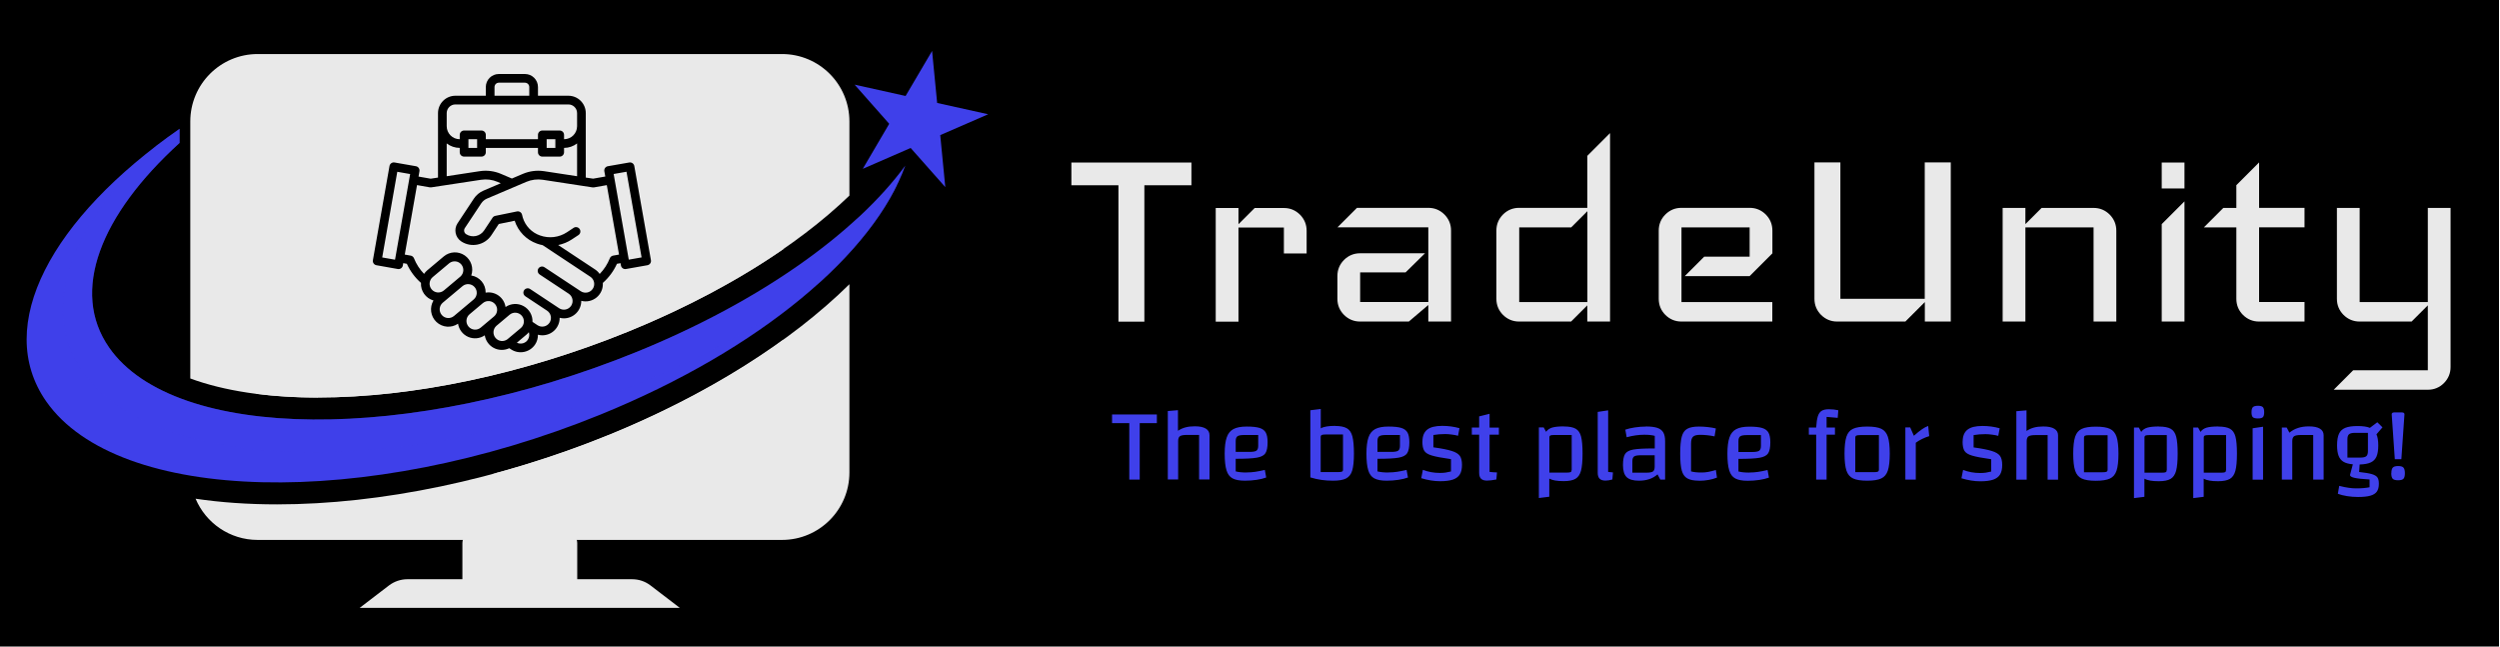
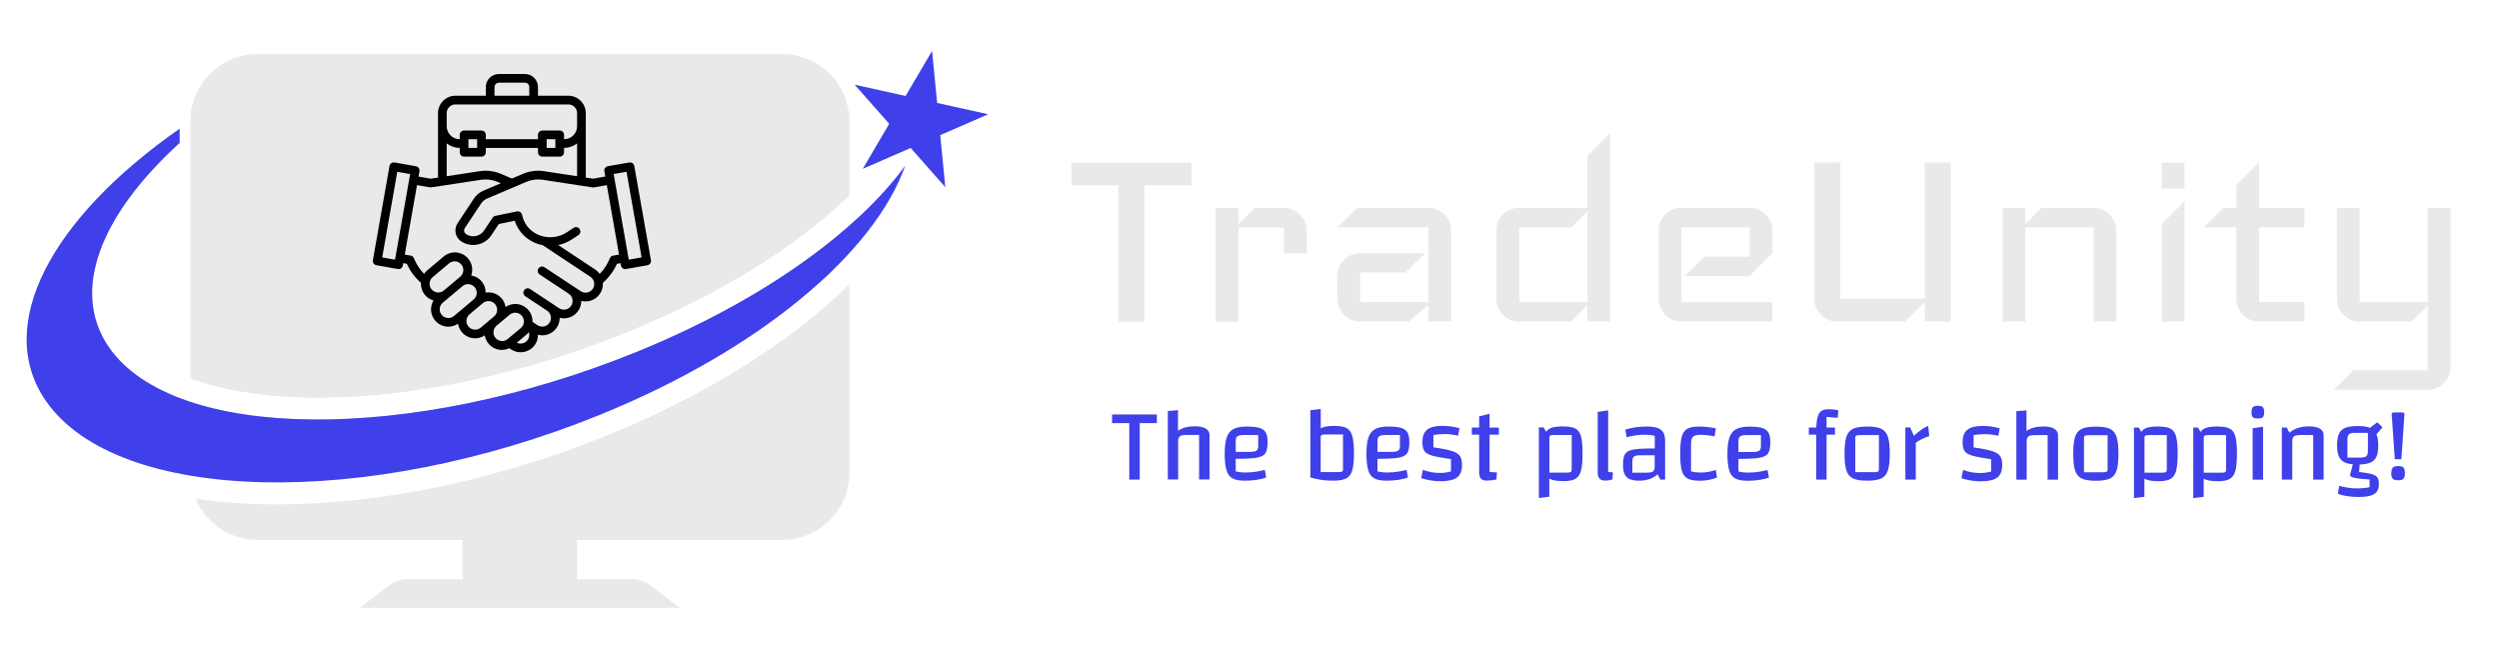
<svg xmlns="http://www.w3.org/2000/svg" width="290" height="75" data-bbox="31.42216632048303 116.44930932862142 440.34868961428487 278.54943755135156">
  <g class="layer">
-     <rect data-uid="o_fdc001a14_6" fill="#000000" height="75" id="svg_1" width="290" x="0" y="0" />
-     <g data-uid="o_fdc001a14_7" id="svg_2" transform="matrix(1 0 0 1 0 0) matrix(0.486894 0 0 0.486894 84.0459 -36.0729)">
+     <rect data-uid="o_fdc001a14_6" fill="none" height="75" id="svg_1" width="290" x="0" y="0" />
+     <g data-uid="o_fdc001a14_7" id="svg_2" transform="matrix(0.486894 0 0 0.486894 84.0459 -36.0729)">
      <path d="m-87.98,91.48l-7.49,0l0,-4.93c0,-0.84 -0.68,-1.52 -1.52,-1.52l-12.6,0c-0.84,0 -1.52,0.68 -1.52,1.52l0,4.93l-7.49,0c-0.9,0 -1.78,0.3 -2.5,0.84l-4,3.06l43.6,0l-4,-3.06c-0.72,-0.55 -1.59,-0.84 -2.5,-0.84l0.02,0z" data-uid="o_fdc001a14_8" fill="rgba(233, 233, 233, 1)" id="svg_3" transform="matrix(1.74997 0 0 1.74997 132.031 51.9969)" />
      <g data-uid="o_fdc001a14_9" fill="rgba(233, 233, 233, 1)" id="svg_4" transform="matrix(1.74997 0 0 1.74997 132.031 51.9969)">
        <path d="m-130.8,66.74c13.02,0 28.03,-3.19 42.26,-8.97c12.37,-5.03 22.94,-11.57 30.14,-18.52l0,-10.09c0,-5.07 -4.11,-9.18 -9.18,-9.18l-71.41,0c-5.07,0 -9.18,4.11 -9.18,9.18l0,34.99c4.59,1.69 10.49,2.6 17.37,2.6l0,-0.01z" data-uid="o_fdc001a14_10" fill="rgba(233, 233, 233, 1)" id="svg_5" />
        <path d="m-91.21,71.85c-14.97,6.09 -31,9.44 -45.14,9.44c-3.97,0 -7.67,-0.26 -11.1,-0.77c1.39,3.3 4.65,5.61 8.46,5.61l71.41,0c5.07,0 9.18,-4.11 9.18,-9.18l0,-25.63c-7.92,7.8 -19.34,15.05 -32.81,20.53z" data-uid="o_fdc001a14_11" fill="rgba(233, 233, 233, 1)" id="svg_6" />
      </g>
      <g data-uid="o_fdc001a14_12" fill="rgba(233, 233, 233, 1)" id="svg_7" transform="matrix(1.74997 0 0 1.74997 132.031 51.9969)">
        <path d="m-130.8,66.74c13.02,0 28.03,-3.19 42.26,-8.97c7.92,-3.22 15.11,-7.06 21.14,-11.23l0,-14.6c0,-1.64 -1.33,-2.96 -2.96,-2.96l-65.85,0c-1.63,0 -2.96,1.33 -2.96,2.96l0,34.3c2.59,0.33 5.39,0.51 8.37,0.51l0,-0.01z" data-uid="o_fdc001a14_13" fill="rgba(233, 233, 233, 1)" id="svg_8" />
        <path d="m-91.21,71.85c-5.16,2.1 -10.45,3.86 -15.74,5.29l36.59,0c1.64,0 2.96,-1.33 2.96,-2.96l0,-15.3c-6.74,4.87 -14.82,9.32 -23.81,12.98l0,-0.01z" data-uid="o_fdc001a14_14" fill="rgba(233, 233, 233, 1)" id="svg_9" />
      </g>
      <g data-uid="o_fdc001a14_15" fill="rgba(233,233,233,1)" id="svg_10" transform="matrix(1.74997 0 0 1.74997 132.031 51.9969)">
        <path d="m-79.63,34.33l4.94,0c0.5,0 0.9,0.4 0.9,0.9l0,4.94c0,0.8 -0.97,1.21 -1.54,0.64l-4.94,-4.94c-0.57,-0.57 -0.17,-1.54 0.64,-1.54z" data-uid="o_fdc001a14_16" fill="rgba(233,233,233,1)" id="svg_11" />
        <path d="m-75.18,48.07l0,0c-0.81,0.81 -2.13,0.81 -2.94,0l-9.77,-9.77c-0.81,-0.81 -0.81,-2.13 0,-2.94l0,0c0.81,-0.81 2.13,-0.81 2.94,0l9.77,9.77c0.81,0.81 0.81,2.13 0,2.94z" data-uid="o_fdc001a14_17" fill="rgba(233,233,233,1)" id="svg_12" />
      </g>
      <path d="m-87.42,60.55c-30.7,12.48 -62.85,12.22 -71.8,-0.6c-5.35,-7.66 -1.19,-18.07 9.59,-27.87l0,-1.92c-17.47,12.16 -25.38,26.77 -18.17,37.1c9.77,13.98 43.55,14.79 75.46,1.82c21.94,-8.92 37.29,-22.04 41.55,-33.91c-6.71,9.14 -19.66,18.49 -36.63,25.38z" data-uid="o_fdc001a14_18" fill="#3f40ea" id="svg_13" transform="matrix(1.74997 0 0 1.74997 132.031 51.9969)" />
      <path class="cls-1" d="m-57.54,42.55c-7.24,6.62 -17.48,12.96 -29.87,18c-30.7,12.48 -62.85,12.22 -71.8,-0.6c-5.35,-7.66 -1.19,-18.07 9.59,-27.87l0,-1.92c-1.08,0.75 -2.12,1.51 -3.12,2.27c-11.68,10.63 -16.12,22.16 -10.13,30.73c9.77,13.98 43.55,14.79 75.46,1.82c9.83,-4 18.34,-8.84 25.12,-14.04c4.74,-4.32 8.27,-8.79 10.39,-13.15c-1.7,1.6 -3.59,3.19 -5.63,4.75l-0.01,0.01z" data-style-mix-blend-mode="multiply" data-uid="o_fdc001a14_19" fill="rgba(63,64,234,1)" id="svg_14" opacity="0.41" transform="matrix(1.74997 0 0 1.74997 132.031 51.9969)" />
      <path d="m-39.5,28.18l-6.53,2.84l0.69,7.08l-4.72,-5.33l-6.52,2.84l3.6,-6.13l-4.71,-5.33l6.94,1.54l3.61,-6.13l0.69,7.08l6.95,1.54z" data-type="polygon" data-uid="o_fdc001a14_20" fill="rgba(63, 64, 234, 1)" id="svg_15" transform="matrix(1.74997 0 0 1.74997 132.031 51.9969)" />
    </g>
-     <path d="m138.26,18.85l0,2.64l-5.46,0l0,15.82l-3.01,0l0,-15.82l-5.46,0l0,-2.64l13.93,0zm13.37,7.91l0,2.64l-2.64,0l0,-3.01l-5.27,0l0,10.92l-2.64,0l0,-13.18l2.64,0l0,1.88l1.88,-1.88l3.39,0q1.09,0 1.87,0.77q0.77,0.78 0.77,1.87l0,0l0,-0.01zm16.76,0l0,10.54l-2.64,0l0,-1.92l-2.26,1.92l-5.65,0q-1.09,0 -1.87,-0.77q-0.77,-0.78 -0.77,-1.87l0,0l0,-2.64q0,-1.09 0.77,-1.87q0.78,-0.77 1.87,-0.77l0,0l7.53,0l-2.26,2.22l-5.27,0l0,3.43l7.91,0l0,-8.66l-10.54,0l2.26,-2.26l8.28,0q1.09,0 1.87,0.77q0.77,0.78 0.77,1.87l0,0l0,0.01zm18.45,-11.3l0,21.84l-2.64,0l0,-1.88l-1.88,1.88l-6.03,0q-1.09,0 -1.87,-0.77q-0.77,-0.78 -0.77,-1.87l0,0l0,-7.91q0,-1.09 0.77,-1.87q0.78,-0.77 1.87,-0.77l0,0l7.91,0l0,-6.03l2.64,-2.64l0,0.02zm-10.54,19.58l7.91,0l0,-10.54l-1.88,1.88l-6.03,0l0,8.66zm29.37,0l0,2.26l-10.54,0q-1.09,0 -1.87,-0.77q-0.77,-0.78 -0.77,-1.87l0,0l0,-7.91q0,-1.09 0.77,-1.87q0.78,-0.77 1.87,-0.77l0,0l7.91,0q1.09,0 1.87,0.77q0.77,0.78 0.77,1.87l0,0l0,2.64l-2.64,2.64l-7.53,0l2.26,-2.26l5.27,0l0,-3.39l-7.91,0l0,8.66l10.54,0zm20.71,-16.19l0,18.45l-3.01,0l0,-2.26l-2.26,2.26l-7.91,0q-1.09,0 -1.87,-0.77q-0.77,-0.78 -0.77,-1.87l0,0l0,-15.82l3.01,0l0,15.82l9.79,0l0,-15.82l3.01,0l0.01,0.01zm19.21,7.91l0,10.54l-2.64,0l0,-10.92l-7.91,0l0,10.92l-2.64,0l0,-13.18l2.64,0l0,1.88l1.88,-1.88l6.03,0q1.09,0 1.87,0.77q0.77,0.78 0.77,1.87l0,0zm7.91,-7.91l0,3.01l-2.64,0l0,-3.01l2.64,0zm0,4.52l0,13.93l-2.64,0l0,-11.3l2.64,-2.64l0,0.01zm13.93,11.67l0,2.26l-5.27,0q-1.09,0 -1.87,-0.77q-0.77,-0.78 -0.77,-1.87l0,0l0,-8.28l-3.77,0l2.26,-2.26l1.51,0l0,-2.64l2.64,-2.64l0,5.27l5.27,0l0,2.26l-5.27,0l0,8.66l5.27,0l0,0.01zm16.95,-10.92l0,18.45q0,1.09 -0.77,1.87q-0.78,0.77 -1.87,0.77l0,0l-10.92,0l2.26,-2.26l8.66,0l0,-7.53l-1.88,1.88l-6.03,0q-1.09,0 -1.87,-0.77q-0.77,-0.78 -0.77,-1.87l0,0l0,-10.54l2.64,0l0,10.92l7.91,0l0,-10.92l2.64,0z" data-uid="o_fdc001a14_21" fill="#e9e9e9" id="svg_16" transform="matrix(1 0 0 1 0 0)" />
+     <path d="m138.26,18.85l0,2.64l-5.46,0l0,15.82l-3.01,0l0,-15.82l-5.46,0l0,-2.64l13.93,0zm13.37,7.91l0,2.64l-2.64,0l0,-3.01l-5.27,0l0,10.92l-2.64,0l0,-13.18l2.64,0l0,1.88l1.88,-1.88l3.39,0q1.09,0 1.87,0.77q0.77,0.78 0.77,1.87l0,0l0,-0.01zm16.76,0l0,10.54l-2.64,0l0,-1.92l-2.26,1.92l-5.65,0q-1.09,0 -1.87,-0.77q-0.77,-0.78 -0.77,-1.87l0,0l0,-2.64q0,-1.09 0.77,-1.87q0.78,-0.77 1.87,-0.77l0,0l7.53,0l-2.26,2.22l-5.27,0l0,3.43l7.91,0l0,-8.66l-10.54,0l2.26,-2.26l8.28,0q1.09,0 1.87,0.77q0.77,0.78 0.77,1.87l0,0l0,0.01zm18.45,-11.3l0,21.84l-2.64,0l0,-1.88l-1.88,1.88l-6.03,0q-1.09,0 -1.87,-0.77q-0.77,-0.78 -0.77,-1.87l0,0l0,-7.91q0,-1.09 0.77,-1.87q0.78,-0.77 1.87,-0.77l0,0l7.91,0l0,-6.03l2.64,-2.64l0,0.02zm-10.54,19.58l7.91,0l0,-10.54l-1.88,1.88l-6.03,0l0,8.66zm29.37,0l0,2.26l-10.54,0q-1.09,0 -1.87,-0.77q-0.77,-0.78 -0.77,-1.87l0,0l0,-7.91q0,-1.09 0.77,-1.87q0.78,-0.77 1.87,-0.77l0,0l7.91,0q1.09,0 1.87,0.77q0.77,0.78 0.77,1.87l0,0l0,2.64l-2.64,2.64l-7.53,0l2.26,-2.26l5.27,0l0,-3.39l-7.91,0l0,8.66l10.54,0zm20.71,-16.19l0,18.45l-3.01,0l0,-2.26l-2.26,2.26l-7.91,0q-1.09,0 -1.87,-0.77q-0.77,-0.78 -0.77,-1.87l0,0l0,-15.82l3.01,0l0,15.82l9.79,0l0,-15.82l3.01,0l0.01,0.01zm19.21,7.91l0,10.54l-2.64,0l0,-10.92l-7.91,0l0,10.92l-2.64,0l0,-13.18l2.64,0l0,1.88l1.88,-1.88l6.03,0q1.09,0 1.87,0.77q0.77,0.78 0.77,1.87l0,0zm7.91,-7.91l0,3.01l-2.64,0l0,-3.01l2.64,0zm0,4.52l0,13.93l-2.64,0l0,-11.3l2.64,-2.64l0,0.01zm13.93,11.67l0,2.26l-5.27,0q-1.09,0 -1.87,-0.77q-0.77,-0.78 -0.77,-1.87l0,0l0,-8.28l-3.77,0l2.26,-2.26l1.51,0l0,-2.64l2.64,-2.64l0,5.27l5.27,0l0,2.26l-5.27,0l0,8.66l5.27,0l0,0.01zm16.95,-10.92l0,18.45q0,1.09 -0.77,1.87q-0.78,0.77 -1.87,0.77l0,0l-10.92,0l2.26,-2.26l8.66,0l0,-7.53l-1.88,1.88l-6.03,0q-1.09,0 -1.87,-0.77q-0.77,-0.78 -0.77,-1.87l0,0l0,-10.54l2.64,0l0,10.92l7.91,0l0,-10.92l2.64,0z" data-uid="o_fdc001a14_21" fill="#e9e9e9" id="svg_16" />
    <path d="m132.26,49.08l0,6.55l-1.21,0l0,-6.55l-2,0l0,-1l5.2,0l0,1l-2,0l0.01,0zm3.26,6.55l0,-7.95l1.18,-0.1l0,2.39q0.39,-0.26 0.85,-0.39q0.47,-0.13 1.09,-0.13l0,0q0.85,0 1.28,0.26q0.44,0.26 0.44,0.77l0,0l0,5.14l-1.21,0l0,-5.17l-1.4,0q-0.59,0 -0.81,0.14q-0.22,0.15 -0.22,0.56l0,0l0,4.47l-1.21,0l0.01,0.01zm9.17,-0.83q0.49,0 0.97,-0.07q0.47,-0.07 1.12,-0.22l0,0l0.16,0.88q-0.45,0.17 -1.11,0.27q-0.66,0.1 -1.36,0.1l0,0q-0.94,0 -1.44,-0.27q-0.5,-0.27 -0.7,-0.94q-0.21,-0.67 -0.21,-1.93l0,0q0,-1.22 0.24,-1.89q0.23,-0.67 0.78,-0.96q0.54,-0.29 1.54,-0.29l0,0q0.98,0 1.49,0.16q0.51,0.16 0.72,0.54q0.21,0.38 0.21,1.12l0,0q0,0.88 -0.25,1.27q-0.25,0.39 -1,0.52q-0.74,0.13 -2.45,0.13l0,0l0,1.46q0.48,0.13 1.29,0.13l0,0l0,-0.01zm-0.29,-4.34q-0.58,0 -0.79,0.14q-0.21,0.15 -0.21,0.56l0,0l0,1.26l1.6,0q0.59,0 0.8,-0.14q0.21,-0.15 0.21,-0.56l0,0l0,-1.26l-1.61,0zm10.54,-1.05q0.89,0 1.36,0.27q0.46,0.26 0.64,0.94q0.18,0.68 0.18,2l0,0q0,1.3 -0.2,1.96q-0.2,0.66 -0.71,0.92q-0.51,0.26 -1.51,0.26l0,0l-0.01,0q-0.73,0 -1.33,-0.09q-0.6,-0.08 -1.3,-0.29l0,0l0,-7.79l1.21,-0.15l0,2.25q0.28,-0.16 0.68,-0.22q0.4,-0.07 1,-0.07l0,0l-0.01,0.01zm0.91,5.11l0,-4.12l-2.03,0q-0.33,0 -0.44,0.06q-0.12,0.06 -0.12,0.24l0,0l0,4.06l2.03,0q0.31,0 0.44,-0.05q0.12,-0.06 0.12,-0.19l0,0zm5.29,0.28q0.49,0 0.97,-0.07q0.47,-0.07 1.12,-0.22l0,0l0.16,0.88q-0.45,0.17 -1.11,0.27q-0.66,0.1 -1.36,0.1l0,0q-0.94,0 -1.44,-0.27q-0.5,-0.27 -0.7,-0.94q-0.21,-0.67 -0.21,-1.93l0,0q0,-1.22 0.24,-1.89q0.23,-0.67 0.78,-0.96q0.54,-0.29 1.54,-0.29l0,0q0.98,0 1.49,0.16q0.51,0.16 0.72,0.54q0.21,0.38 0.21,1.12l0,0q0,0.88 -0.25,1.27q-0.25,0.39 -1,0.52q-0.74,0.13 -2.45,0.13l0,0l0,1.46q0.48,0.13 1.29,0.13l0,0l0,-0.01zm-0.29,-4.34q-0.58,0 -0.79,0.14q-0.21,0.15 -0.21,0.56l0,0l0,1.26l1.6,0q0.59,0 0.8,-0.14q0.21,-0.15 0.21,-0.56l0,0l0,-1.26l-1.61,0zm4.22,0.75q0,-0.93 0.55,-1.37q0.55,-0.44 1.74,-0.44l0,0q1.05,0 2.01,0.27l0,0l-0.17,0.88q-0.3,-0.09 -0.72,-0.14q-0.41,-0.06 -0.76,-0.06l0,0q-0.73,0 -1.38,0.11l0,0l0,1.43q1.45,0.2 2.13,0.42q0.68,0.21 0.94,0.57q0.25,0.36 0.25,1.05l0,0q0,0.69 -0.25,1.1q-0.25,0.41 -0.8,0.6q-0.56,0.19 -1.49,0.19l0,0q-1.04,0 -2.19,-0.35l0,0l0.19,-0.97q0.93,0.36 1.98,0.36l0,0q0.36,0 0.64,-0.04q0.28,-0.04 0.64,-0.13l0,0l0,-1.43q-1.56,-0.22 -2.22,-0.42q-0.67,-0.2 -0.88,-0.55q-0.22,-0.35 -0.22,-1.08l0,0l0.01,0zm8.87,-0.79l-1.08,0l0,4.32q0.44,0.05 0.86,0.06l0,0l-0.07,0.82q-0.68,0.13 -1.1,0.13l0,0q-0.46,0 -0.68,-0.22q-0.22,-0.22 -0.22,-0.68l0,0l0,-4.43l-0.85,0l0,-0.83l0.85,0l0,-1.29l1.21,-0.3l0,1.6l1.08,0l0,0.83l0,-0.01zm7.54,-0.95q0.91,0 1.37,0.26q0.46,0.26 0.63,0.92q0.17,0.66 0.17,1.96l0,0q0,1.32 -0.18,1.99q-0.18,0.67 -0.64,0.94q-0.46,0.27 -1.36,0.27l0,0q-0.6,0 -1,-0.07q-0.4,-0.07 -0.68,-0.22l0,0l0,2.1l-1.21,0.15l0,-8.19l0.56,0l0.28,0.51q0.25,-0.36 0.73,-0.5q0.47,-0.13 1.33,-0.13l0,0l0,0.01zm0.91,5.05l0,-4.06l-2.03,0q-0.31,0 -0.44,0.05q-0.12,0.06 -0.12,0.19l0,0l0,4.12l2.03,0q0.33,0 0.44,-0.06q0.11,-0.06 0.11,-0.24l0,0l0.01,0zm4.23,0.22q0.24,0.04 0.56,0.06l0,0l-0.07,0.82q-0.45,0.13 -0.8,0.13l0,0q-0.46,0 -0.68,-0.22q-0.22,-0.22 -0.22,-0.68l0,0l0,-7.07l1.21,-0.18l0,7.15l0,-0.01zm4.38,-5.27q0.83,0 1.32,0.16q0.48,0.16 0.7,0.53q0.21,0.37 0.21,1l0,0l0,4.47l-0.56,0l-0.32,-0.6q-0.44,0.38 -0.96,0.55q-0.53,0.18 -1.2,0.18l0,0q-1,0 -1.43,-0.42q-0.42,-0.42 -0.42,-1.4l0,0q0,-0.88 0.24,-1.27q0.24,-0.39 0.95,-0.52q0.71,-0.13 2.32,-0.13l0,0l0.18,0l0,-1.46q-0.45,-0.13 -1.22,-0.13l0,0q-0.97,0 -2.04,0.29l0,0l-0.16,-0.88q0.45,-0.16 1.11,-0.26q0.67,-0.1 1.29,-0.1l0,0l-0.01,-0.01zm0.05,5.36q0.57,0 0.77,-0.14q0.2,-0.15 0.2,-0.56l0,0l0,-1.32l-1.61,0q-0.57,0 -0.78,0.14q-0.2,0.15 -0.2,0.56l0,0l0,1.32l1.62,0zm6.11,0.93q-0.89,0 -1.36,-0.27q-0.46,-0.26 -0.64,-0.92q-0.18,-0.66 -0.18,-1.95l0,0q0,-1.29 0.18,-1.96q0.18,-0.67 0.64,-0.92q0.46,-0.26 1.36,-0.26l0,0q0.5,0 1.03,0.06q0.54,0.06 0.93,0.16l0,0l-0.15,0.92q-0.87,-0.18 -1.68,-0.18l0,0q-0.59,0 -0.82,0.22q-0.23,0.22 -0.23,0.79l0,0l0,3.23q0.44,0.13 1.23,0.13l0,0q0.39,0 0.76,-0.07q0.37,-0.07 0.89,-0.22l0,0l0.13,0.88q-0.41,0.17 -0.96,0.27q-0.55,0.1 -1.13,0.1l0,0l0,-0.01zm5.87,-0.95q0.49,0 0.97,-0.07q0.47,-0.07 1.12,-0.22l0,0l0.16,0.88q-0.45,0.17 -1.11,0.27q-0.66,0.1 -1.36,0.1l0,0q-0.94,0 -1.44,-0.27q-0.5,-0.27 -0.7,-0.94q-0.21,-0.67 -0.21,-1.93l0,0q0,-1.22 0.24,-1.89q0.23,-0.67 0.78,-0.96q0.54,-0.29 1.54,-0.29l0,0q0.98,0 1.49,0.16q0.51,0.16 0.72,0.54q0.21,0.38 0.21,1.12l0,0q0,0.88 -0.25,1.27q-0.25,0.39 -1,0.52q-0.74,0.13 -2.45,0.13l0,0l0,1.46q0.48,0.13 1.29,0.13l0,0l0,-0.01zm-0.29,-4.34q-0.58,0 -0.79,0.14q-0.21,0.15 -0.21,0.56l0,0l0,1.26l1.6,0q0.59,0 0.8,-0.14q0.21,-0.15 0.21,-0.56l0,0l0,-1.26l-1.61,0zm10.52,-2l-1.29,-0.11l0,1.23l0.97,0l0,0.83l-0.97,0l0,5.21l-1.21,0l0,-5.21l-0.85,0l0,-0.83l0.85,0q0.05,-0.83 0.19,-1.29q0.14,-0.45 0.44,-0.64q0.3,-0.19 0.83,-0.19l0,0q0.58,0 1.11,0.12l0,0l-0.07,0.87l0,0.01zm3.42,7.29q-1.09,0 -1.64,-0.26q-0.55,-0.26 -0.77,-0.92q-0.22,-0.67 -0.22,-1.96l0,0q0,-1.29 0.22,-1.96q0.22,-0.67 0.77,-0.92q0.55,-0.26 1.64,-0.26l0,0q1.1,0 1.64,0.26q0.54,0.26 0.76,0.92q0.22,0.66 0.22,1.96l0,0q0,1.29 -0.22,1.96q-0.22,0.67 -0.77,0.92q-0.55,0.26 -1.64,0.26l0,0l0.01,0zm-1.37,-0.99l2.15,0q0.35,0 0.46,-0.06q0.12,-0.06 0.12,-0.24l0,0l0,-4l-2.15,0q-0.35,0 -0.47,0.06q-0.12,0.06 -0.12,0.24l0,0l0,4l0.01,0zm6.37,-5.17l0.42,0.95q0.54,-0.48 0.93,-0.75q0.39,-0.27 0.73,-0.39l0,0l0.12,1.18q-0.4,0.12 -0.83,0.33q-0.43,0.21 -0.73,0.44l0,0l0,4.27l-1.21,0l0,-6.05l0.57,0l0,0.02zm6.08,1.62q0,-0.93 0.55,-1.37q0.55,-0.44 1.74,-0.44l0,0q1.05,0 2.01,0.27l0,0l-0.17,0.88q-0.3,-0.09 -0.72,-0.14q-0.41,-0.06 -0.76,-0.06l0,0q-0.73,0 -1.38,0.11l0,0l0,1.43q1.45,0.2 2.13,0.42q0.68,0.21 0.94,0.57q0.25,0.36 0.25,1.05l0,0q0,0.69 -0.25,1.1q-0.25,0.41 -0.8,0.6q-0.56,0.19 -1.49,0.19l0,0q-1.04,0 -2.19,-0.35l0,0l0.19,-0.97q0.93,0.36 1.98,0.36l0,0q0.36,0 0.64,-0.04q0.28,-0.04 0.64,-0.13l0,0l0,-1.43q-1.56,-0.22 -2.22,-0.42q-0.67,-0.2 -0.88,-0.55q-0.22,-0.35 -0.22,-1.08l0,0l0.01,0zm6.23,4.43l0,-7.95l1.18,-0.1l0,2.39q0.39,-0.26 0.85,-0.39q0.47,-0.13 1.09,-0.13l0,0q0.85,0 1.28,0.26q0.44,0.26 0.44,0.77l0,0l0,5.14l-1.21,0l0,-5.17l-1.4,0q-0.59,0 -0.81,0.14q-0.22,0.15 -0.22,0.56l0,0l0,4.47l-1.21,0l0.01,0.01zm9.23,0.12q-1.09,0 -1.64,-0.26q-0.55,-0.26 -0.77,-0.92q-0.22,-0.67 -0.22,-1.96l0,0q0,-1.29 0.22,-1.96q0.22,-0.67 0.77,-0.92q0.55,-0.26 1.64,-0.26l0,0q1.1,0 1.64,0.26q0.54,0.26 0.76,0.92q0.22,0.66 0.22,1.96l0,0q0,1.29 -0.22,1.96q-0.22,0.67 -0.77,0.92q-0.55,0.26 -1.64,0.26l0,0l0.01,0zm-1.37,-0.99l2.15,0q0.35,0 0.46,-0.06q0.12,-0.06 0.12,-0.24l0,0l0,-4l-2.15,0q-0.35,0 -0.47,0.06q-0.12,0.06 -0.12,0.24l0,0l0,4l0.01,0zm8.69,-5.3q0.91,0 1.37,0.26q0.46,0.26 0.63,0.92q0.17,0.66 0.17,1.96l0,0q0,1.32 -0.18,1.99q-0.18,0.67 -0.64,0.94q-0.46,0.27 -1.36,0.27l0,0q-0.6,0 -1,-0.07q-0.4,-0.07 -0.68,-0.22l0,0l0,2.1l-1.21,0.15l0,-8.19l0.56,0l0.28,0.51q0.25,-0.36 0.73,-0.5q0.47,-0.13 1.33,-0.13l0,0l0,0.01zm0.91,5.05l0,-4.06l-2.03,0q-0.31,0 -0.44,0.05q-0.12,0.06 -0.12,0.19l0,0l0,4.12l2.03,0q0.33,0 0.44,-0.06q0.11,-0.06 0.11,-0.24l0,0l0.01,0zm5.97,-5.05q0.91,0 1.37,0.26q0.46,0.26 0.63,0.92q0.17,0.66 0.17,1.96l0,0q0,1.32 -0.18,1.99q-0.18,0.67 -0.64,0.94q-0.46,0.27 -1.36,0.27l0,0q-0.6,0 -1,-0.07q-0.4,-0.07 -0.68,-0.22l0,0l0,2.1l-1.21,0.15l0,-8.19l0.56,0l0.28,0.51q0.25,-0.36 0.73,-0.5q0.47,-0.13 1.33,-0.13l0,0l0,0.01zm0.91,5.05l0,-4.06l-2.03,0q-0.31,0 -0.44,0.05q-0.12,0.06 -0.12,0.19l0,0l0,4.12l2.03,0q0.33,0 0.44,-0.06q0.11,-0.06 0.11,-0.24l0,0l0.01,0zm2.95,1.11l0,0zm0.13,-5.96l1.21,-0.18l0,6.14l-1.21,0l0,-5.96zm0.62,-1.14q-0.45,0 -0.6,-0.15q-0.15,-0.15 -0.15,-0.57l0,0q0,-0.43 0.16,-0.59q0.16,-0.16 0.59,-0.16l0,0q0.42,0 0.57,0.16q0.15,0.16 0.15,0.59l0,0q0,0.42 -0.15,0.57q-0.14,0.15 -0.58,0.15l0,0l0.01,0zm2.77,7.1l0,-6.05l0.56,0l0.32,0.6q0.46,-0.38 1.01,-0.55q0.54,-0.18 1.24,-0.18l0,0q0.85,0 1.28,0.26q0.44,0.26 0.44,0.77l0,0l0,5.14l-1.21,0l0,-5.17l-1.4,0q-0.59,0 -0.81,0.14q-0.22,0.15 -0.22,0.56l0,0l0,4.47l-1.21,0l0,0.01zm8.98,-0.89q1,0.11 1.47,0.25q0.47,0.14 0.64,0.38q0.17,0.24 0.17,0.74l0,0q0,0.57 -0.23,0.9q-0.23,0.33 -0.76,0.48q-0.53,0.15 -1.42,0.15l0,0q-0.65,0 -1.28,-0.1q-0.62,-0.1 -1.07,-0.27l0,0l0.16,-0.92q0.63,0.16 1.07,0.22q0.44,0.07 0.9,0.07l0,0q0.93,0 1.55,-0.13l0,0l0,-0.9q-1.23,-0.07 -1.75,-0.19q-0.52,-0.12 -0.52,-0.33l0,0l0.33,-1.24q-0.69,-0.06 -1.08,-0.29q-0.39,-0.23 -0.57,-0.69q-0.18,-0.46 -0.18,-1.22l0,0q0,-0.86 0.22,-1.34q0.22,-0.48 0.73,-0.69q0.51,-0.21 1.43,-0.21l0,0q0.93,0 1.43,0.21l0,0l0.86,-0.65l0.6,0.59l-0.7,0.81q0.21,0.46 0.21,1.28l0,0q0,0.82 -0.2,1.29q-0.2,0.47 -0.67,0.69q-0.47,0.22 -1.29,0.24l0,0l-0.06,0.87l0.01,0zm-1.37,-3.79l0,2.12l1.5,0q0.5,0 0.69,-0.16q0.19,-0.16 0.19,-0.59l0,0l0,-2.12l-1.5,0q-0.5,0 -0.69,0.16q-0.19,0.16 -0.19,0.58l0,0l0,0.01zm5.5,2.31l-0.36,-5.21q0,-0.22 0.29,-0.22l0,0l0.89,0q0.3,0 0.3,0.22l0,0l-0.36,5.21l-0.76,0zm-0.4,1.62q0,-0.46 0.16,-0.64q0.16,-0.19 0.63,-0.19l0,0q0.46,0 0.62,0.19q0.16,0.19 0.16,0.64l0,0q0,0.46 -0.16,0.64q-0.16,0.18 -0.63,0.18l0,0q-0.47,0 -0.63,-0.18q-0.16,-0.18 -0.16,-0.64l0,0l0.01,0z" data-uid="o_fdc001a14_22" fill="#3f40ea" id="svg_17" />
    <g data-uid="o_fdc001a14_23" id="svg_18" transform="matrix(0.063046 0 0 0.063046 117.048 9.39616)">
      <path d="m-86.13,19.55a1,1 0 0 0 -1.15,-0.81l-4.93,0.86a1,1 0 0 0 -0.81,1.16l0.22,1.21l-2.8,0.49l-1.69,-0.25l0,-14.82a4,4 0 0 0 -4,-4l-7,0l0,-2a3,3 0 0 0 -3,-3l-6,0a3,3 0 0 0 -3,3l0,2l-7,0a4,4 0 0 0 -4,4l0,14.82l-1.69,0.26l-2.79,-0.49l0.21,-1.22a1,1 0 0 0 -0.81,-1.16l-4.92,-0.86a1,1 0 0 0 -1.16,0.81l-3.82,21.66a1,1 0 0 0 0.81,1.16l4.92,0.87a1,1 0 0 0 1.16,-0.81l0.09,-0.54l0.83,0.15a13.05,13.05 0 0 0 3.25,4.39a3.97,3.97 0 0 0 2.88,4.05a3.98,3.98 0 0 0 5.65,5.34a3.96,3.96 0 0 0 6.15,2.67a3.96,3.96 0 0 0 5.64,2.96l0,0.01l0.4,0.26a4,4 0 0 0 5.54,-1.12a3.92,3.92 0 0 0 0.65,-2.25a3.93,3.93 0 0 0 0.99,0.14a3.99,3.99 0 0 0 4.01,-4.03a3.96,3.96 0 0 0 0.97,0.13a4,4 0 0 0 4,-4.03a3.97,3.97 0 0 0 4.96,-4.12a13.03,13.03 0 0 0 3.25,-4.4l0.83,-0.14l0.09,0.53a1,1 0 0 0 1.16,0.81l4.93,-0.87a1,1 0 0 0 0.81,-1.16l-3.83,-21.66zm-32.16,-18.16a1,1 0 0 1 1,-1l6,0a1,1 0 0 1 1,1l0,2l-8,0l0,-2zm-11,6a2,2 0 0 1 2,-2l26,0a2,2 0 0 1 2,2l0,3a3,3 0 0 1 -3,3l0,-1a1,1 0 0 0 -1,-1l-4,0a1,1 0 0 0 -1,1l0,1l-12,0l0,-1a1,1 0 0 0 -1,-1l-4,0a1,1 0 0 0 -1,1l0,1a3,3 0 0 1 -3,-3l0,-3zm25,6l0,2l-2,0l0,-2l2,0zm-18,0l0,2l-2,0l0,-2l2,0zm-7,0.97a4.95,4.95 0 0 0 3,1.03l0,1a1,1 0 0 0 1,1l4,0a1,1 0 0 0 1,-1l0,-1l12,0l0,1a1,1 0 0 0 1,1l4,0a1,1 0 0 0 1,-1l0,-1a4.95,4.95 0 0 0 3,-1.03l0,7.54l-7.6,-1.16a9.04,9.04 0 0 0 -4.88,0.62l-2.52,1.07l-2.51,-1.07a9,9 0 0 0 -4.89,-0.62l-7.6,1.16l0,-7.54zm-11.89,26.74l-2.95,-0.52l3.47,-19.7l2.96,0.52l-3.48,19.7zm8.42,6.82a2,2 0 0 1 0.25,-2.82l3.83,-3.21a2,2 0 0 1 2.57,3.06l-3.83,3.22a2,2 0 0 1 -2.82,-0.25zm5.14,6.13a2,2 0 0 1 -2.57,-3.07l4.6,-3.85a2,2 0 0 1 2.57,3.06l-4.6,3.86zm6.16,2.67a2,2 0 0 1 -2.57,-3.07l3.06,-2.57a2,2 0 0 1 2.57,3.07l-3.06,2.57zm6.15,2.67a2,2 0 0 1 -2.57,-3.06l3.07,-2.58a2,2 0 0 1 2.81,0.25l0,0a2,2 0 0 1 -0.24,2.82l-3.07,2.57zm4.69,0.11a1.98,1.98 0 0 1 -2.53,0.69l2.19,-1.84a3.99,3.99 0 0 0 0.57,-0.58a1.99,1.99 0 0 1 -0.23,1.72l0,0.01zm14.94,-11.71a2,2 0 0 1 -2.77,0.56l-8.34,-5.51a1,1 0 1 0 -1.1,1.67l6.67,4.41a2,2 0 0 1 -2.21,3.34l-6.67,-4.42a0.98,0.98 0 0 0 -0.37,-0.15a1,1 0 0 0 -0.73,1.82l5,3.31a2,2 0 0 1 -2.21,3.34l-1.14,-0.76a3.96,3.96 0 0 0 -6.2,-3.42a3.94,3.94 0 0 0 -4.58,-3.3a3.92,3.92 0 0 0 -3.31,-3.95a3.99,3.99 0 0 0 -6.33,-4.38l-3.83,3.22a3.93,3.93 0 0 0 -0.7,0.79a11,11 0 0 1 -2.32,-3.59a1,1 0 0 0 -0.76,-0.61l-1.36,-0.24l2.82,-15.98l2.95,0.52a0.96,0.96 0 0 0 0.33,0l11.45,-1.74a6.98,6.98 0 0 1 3.8,0.48l0.74,0.32l-3.99,1.7a4.99,4.99 0 0 0 -2.2,1.83l-3.76,5.68a3.02,3.02 0 0 0 0.85,4.16a5.01,5.01 0 0 0 6.93,-1.41l1.71,-2.59l3.66,-0.75a8.28,8.28 0 0 0 5.13,5.26a8.9,8.9 0 0 0 1.31,0.36l10.97,7.26a2,2 0 0 1 0.56,2.77zm4.68,-7.63a1,1 0 0 0 -0.76,0.62a10.98,10.98 0 0 1 -2.33,3.6a3.94,3.94 0 0 0 -1.05,-1.03l-8.5,-5.62a8.84,8.84 0 0 0 3.1,-1.27l1.57,-1.03a1,1 0 0 0 -1.1,-1.67l-1.56,1.03a6.98,6.98 0 0 1 -6.2,0.73a6.3,6.3 0 0 1 -3.96,-4.12c-0.06,-0.2 -0.11,-0.42 -0.16,-0.63a1,1 0 0 0 -1.18,-0.77l-4.98,1.02a1,1 0 0 0 -0.63,0.42l-1.94,2.93a3.01,3.01 0 0 1 -4.16,0.85a1.01,1.01 0 0 1 -0.28,-1.39l3.76,-5.67a3,3 0 0 1 1.31,-1.1l9.07,-3.86a7.04,7.04 0 0 1 3.8,-0.48l11.45,1.75a1.06,1.06 0 0 0 0.32,0l2.96,-0.52l2.81,15.97l-1.36,0.24zm3.6,0.93l-3.48,-19.7l2.96,-0.52l3.47,19.7l-2.95,0.52z" data-uid="o_fdc001a14_24" id="svg_19" transform="matrix(8 0 0 8 0 0)" />
    </g>
  </g>
</svg>
